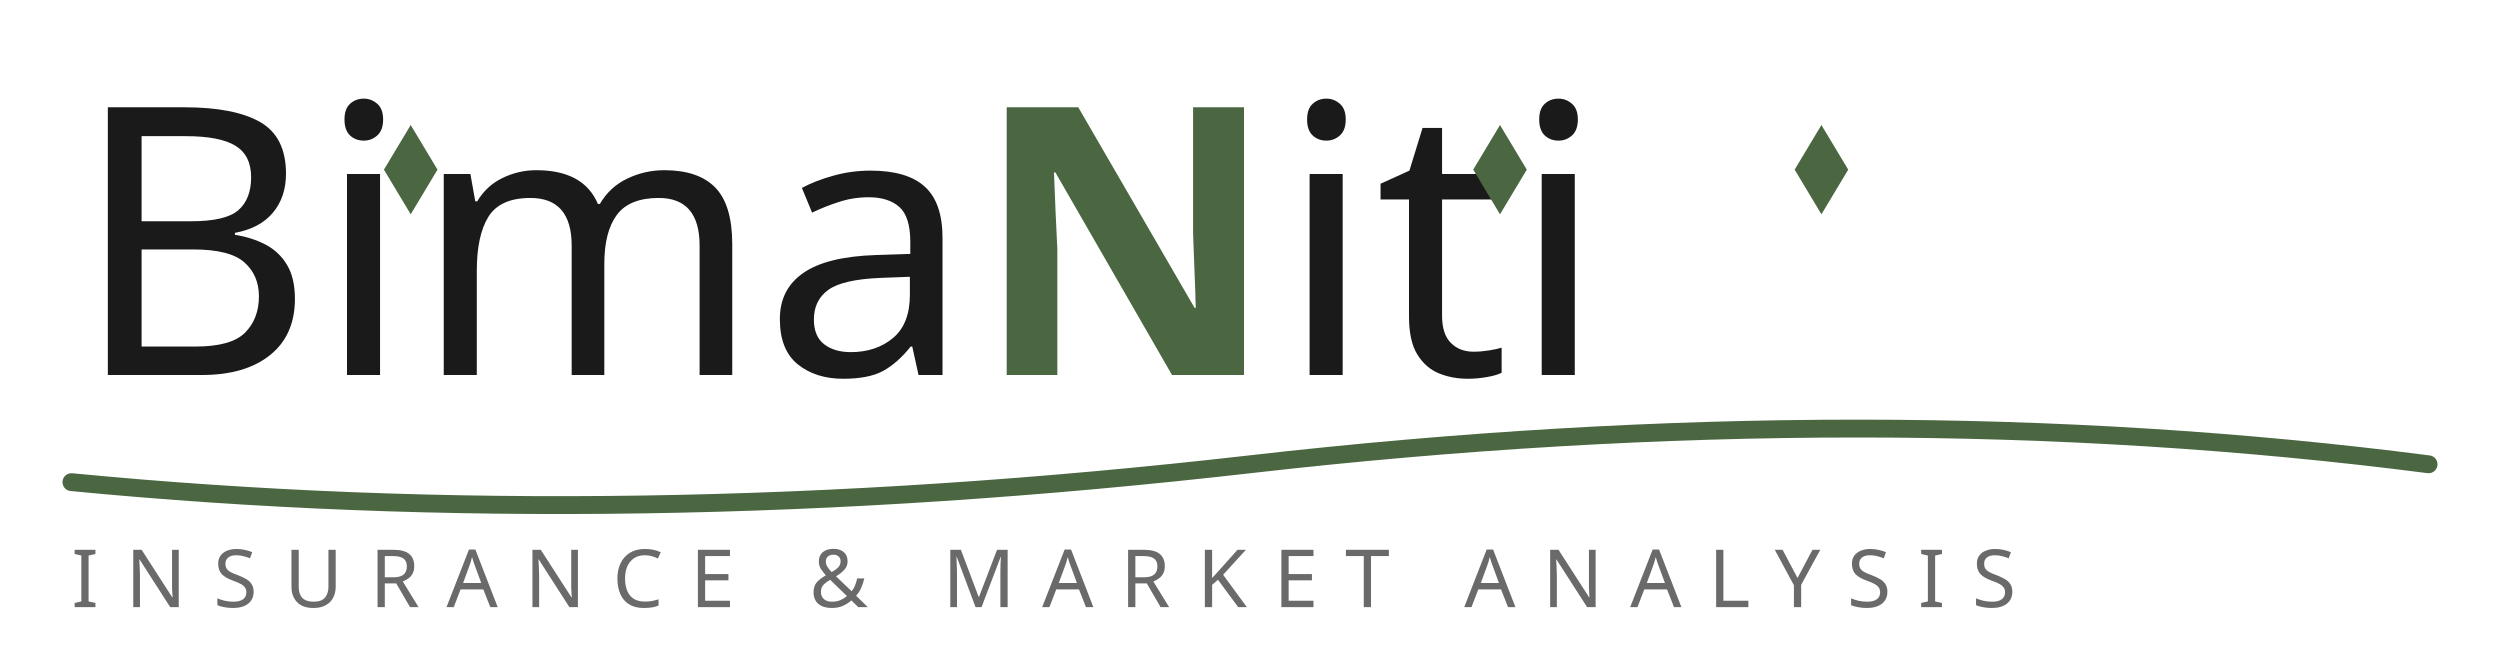
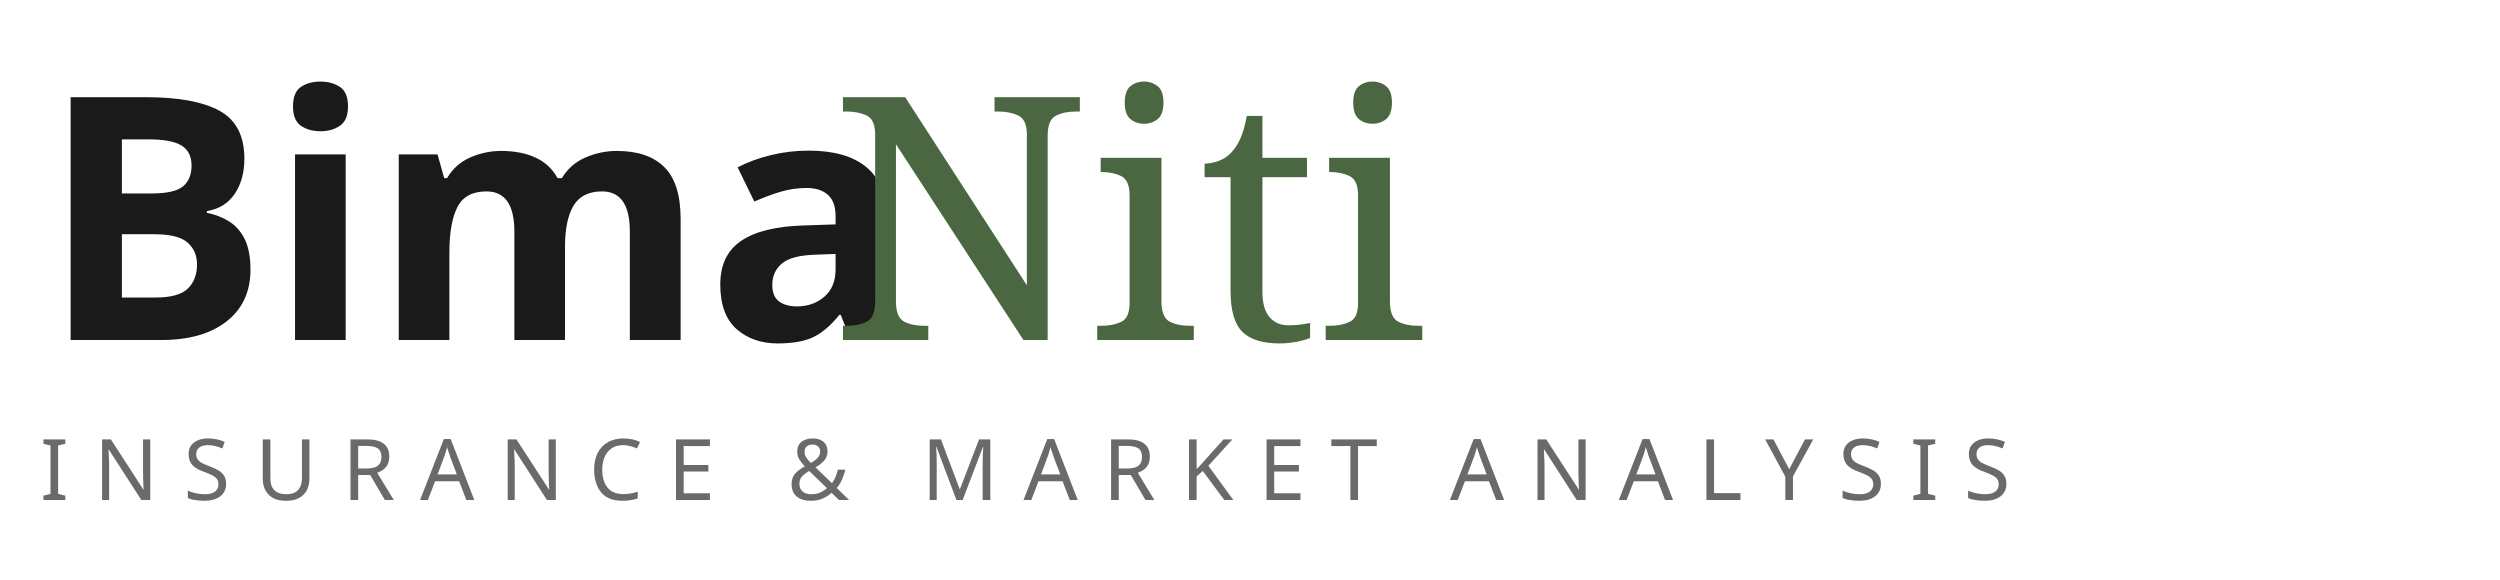
- <svg xmlns="http://www.w3.org/2000/svg" viewBox="0 0 280 75">
+ <svg xmlns="http://www.w3.org/2000/svg" viewBox="0 0 250 58">
  <style>
-     .w { font-family: 'Poppins',system-ui,sans-serif; font-size: 42px; font-weight: 400; fill: #1a1a1a; }
-     .n { font-weight: 700; fill: #4a6741; }
-     .d { fill: #4a6741; }
-     .a { stroke: #4a6741; }
-     .s { fill: #6a6a6a; font-family: 'Outfit',system-ui,sans-serif; font-size: 9px; letter-spacing: 3px; }
+     .t { font-family: 'Outfit', system-ui, sans-serif; font-size: 34px; font-weight: 600; fill: #1a1a1a; }
+     .n { font-family: 'Lora', Georgia, serif; font-size: 34px; font-weight: 500; fill: #4a6741; }
+     .tag { font-family: 'Outfit', system-ui, sans-serif; font-size: 8.5px; font-weight: 400; fill: #6a6a6a; letter-spacing: 2.5px; }
    @media (prefers-color-scheme: dark) {
-       .w { fill: #e8e4dc; }
+       .t { fill: #e8e4dc; }
      .n { fill: #8aaa7a; }
-       .d { fill: #8aaa7a; }
-       .a { stroke: #8aaa7a; }
-       .s { fill: #8a8680; }
+       .tag { fill: #8a8a84; }
    }
  </style>
-   <text x="8" y="42" class="w">Bima<tspan class="n">N</tspan>iti</text>
-   <polygon points="46,14 49,19 46,24 43,19" class="d" />
-   <polygon points="168,14 171,19 168,24 165,19" class="d" />
-   <polygon points="204,14 207,19 204,24 201,19" class="d" />
-   <path d="M8,54 Q70,60 140,52 Q210,44 272,52" fill="none" class="a" stroke-width="2" stroke-linecap="round" />
-   <text x="8" y="68" class="s">INSURANCE &amp; MARKET ANALYSIS</text>
+   <text x="4" y="34" class="t">Bima</text>
+   <text x="83" y="34" class="n">Niti</text>
+   <text x="4" y="50" class="tag">INSURANCE &amp; MARKET ANALYSIS</text>
</svg>
